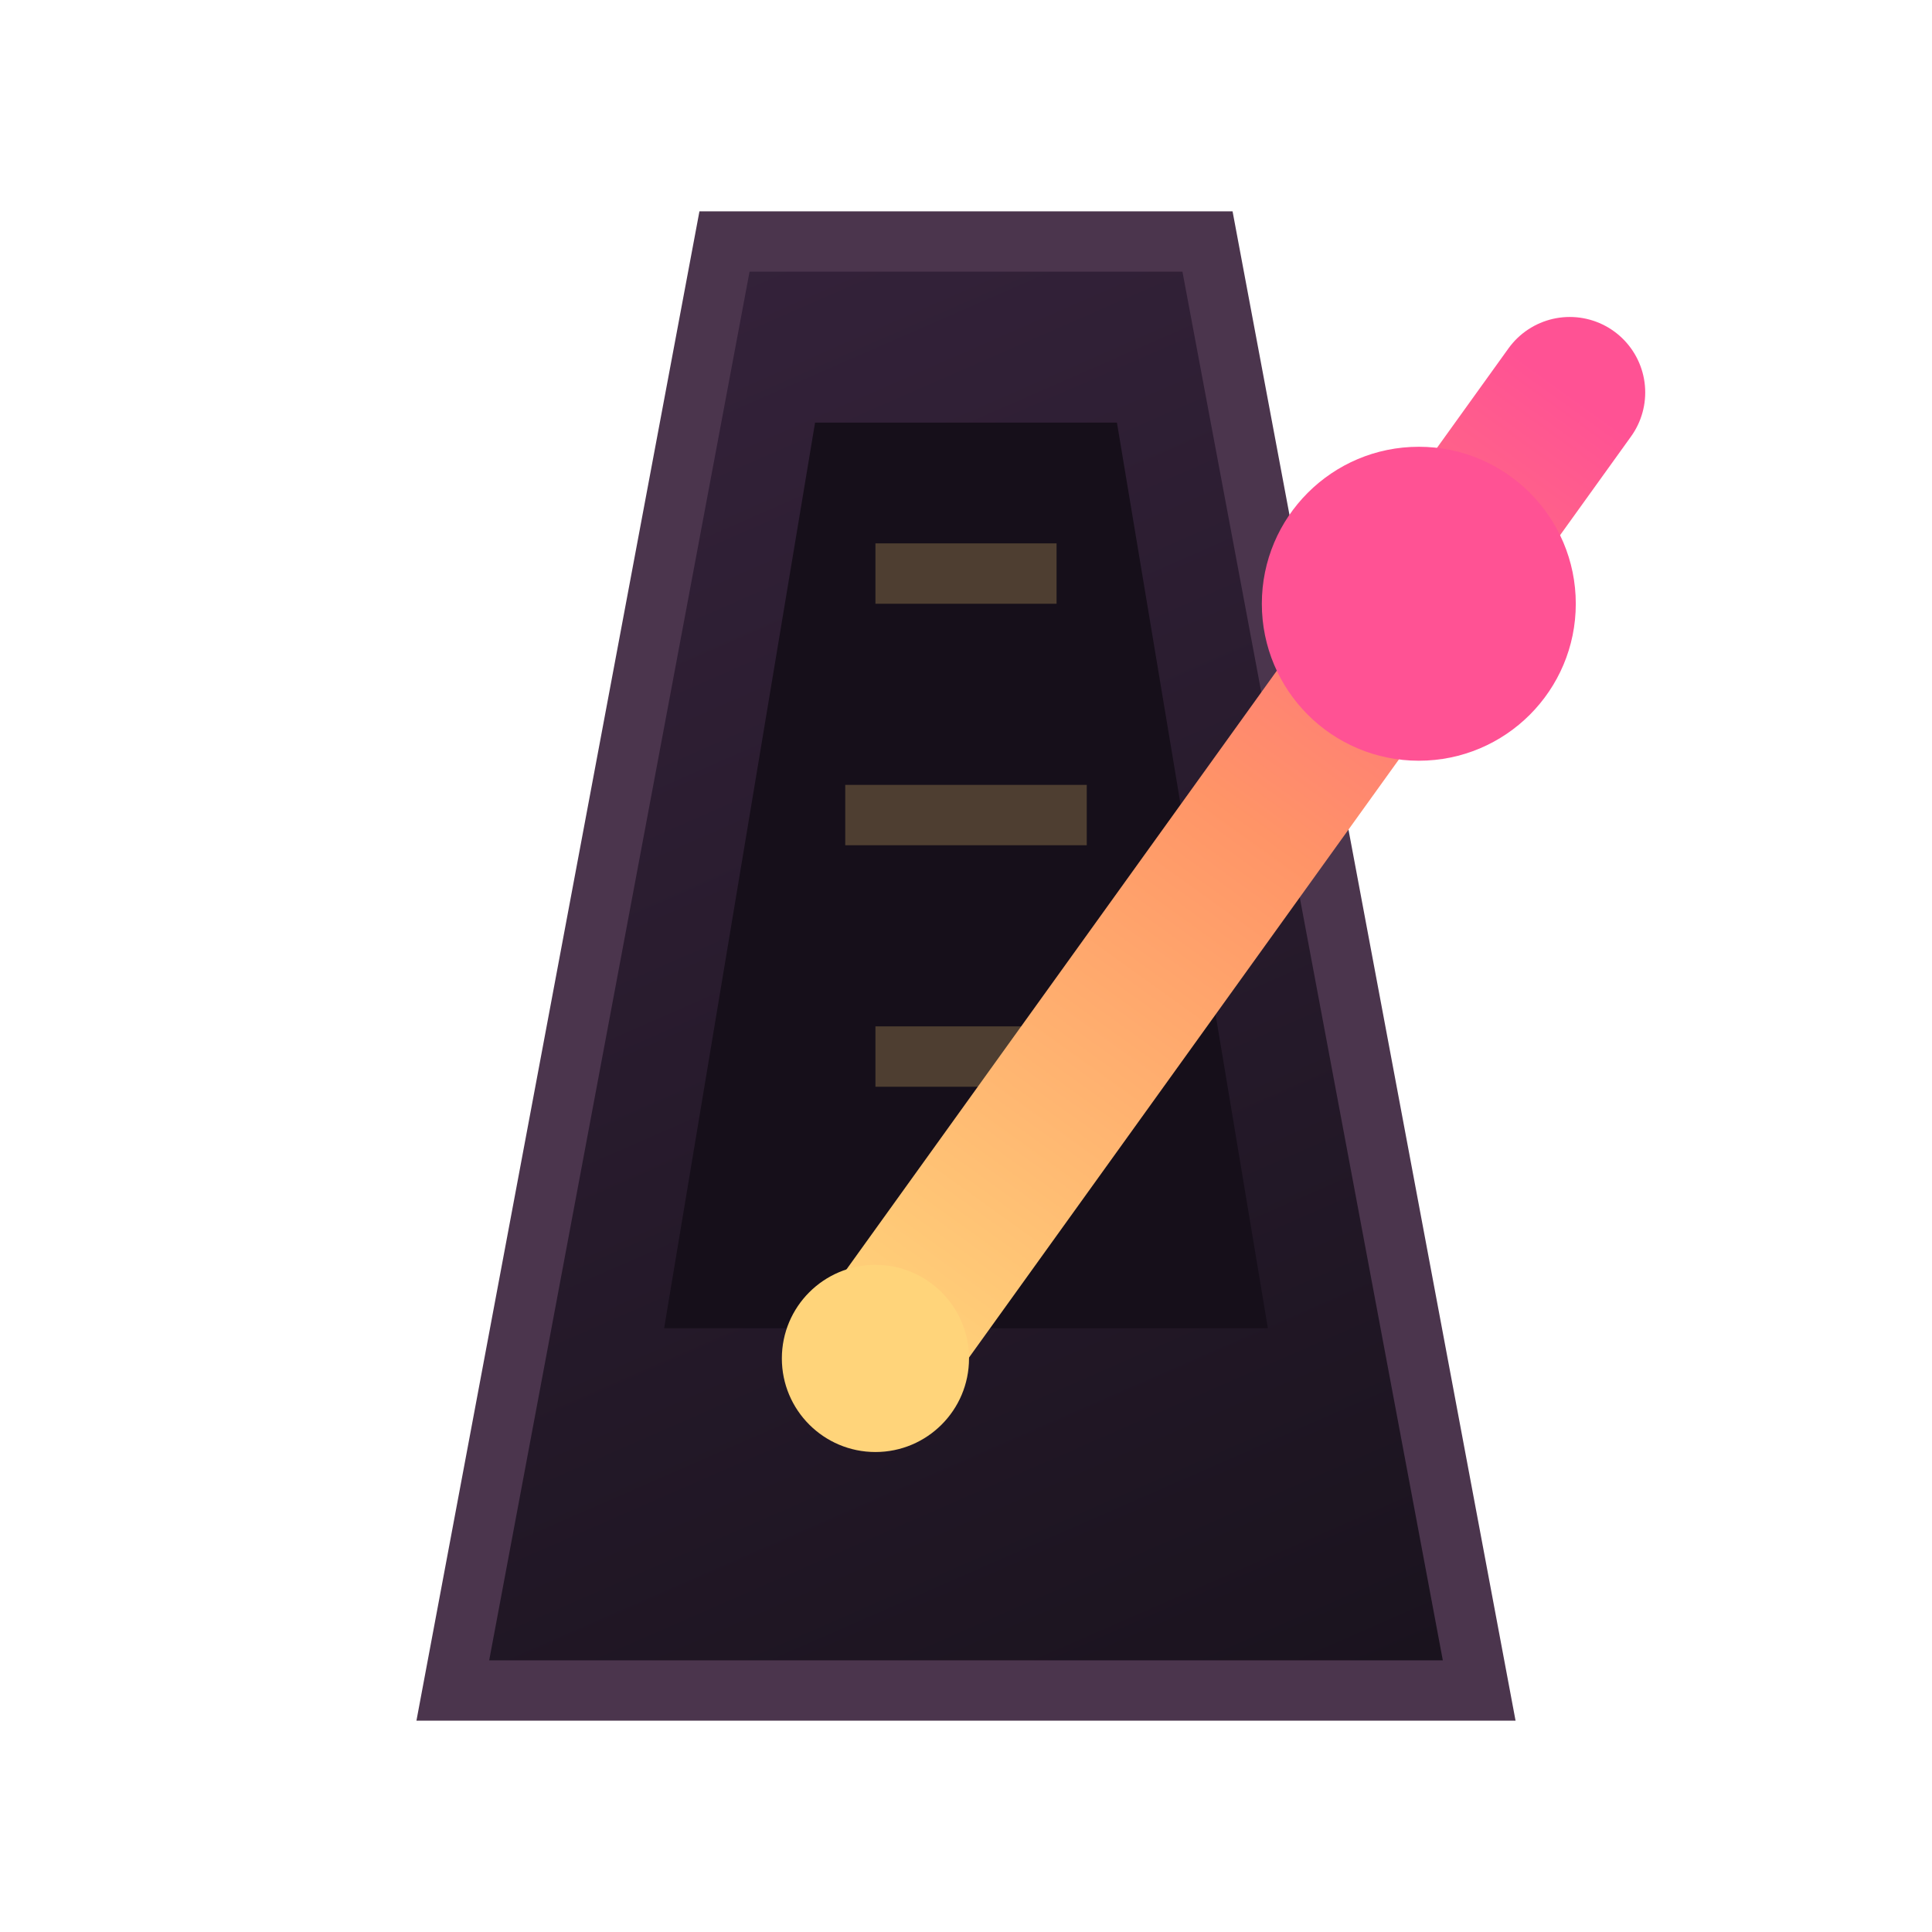
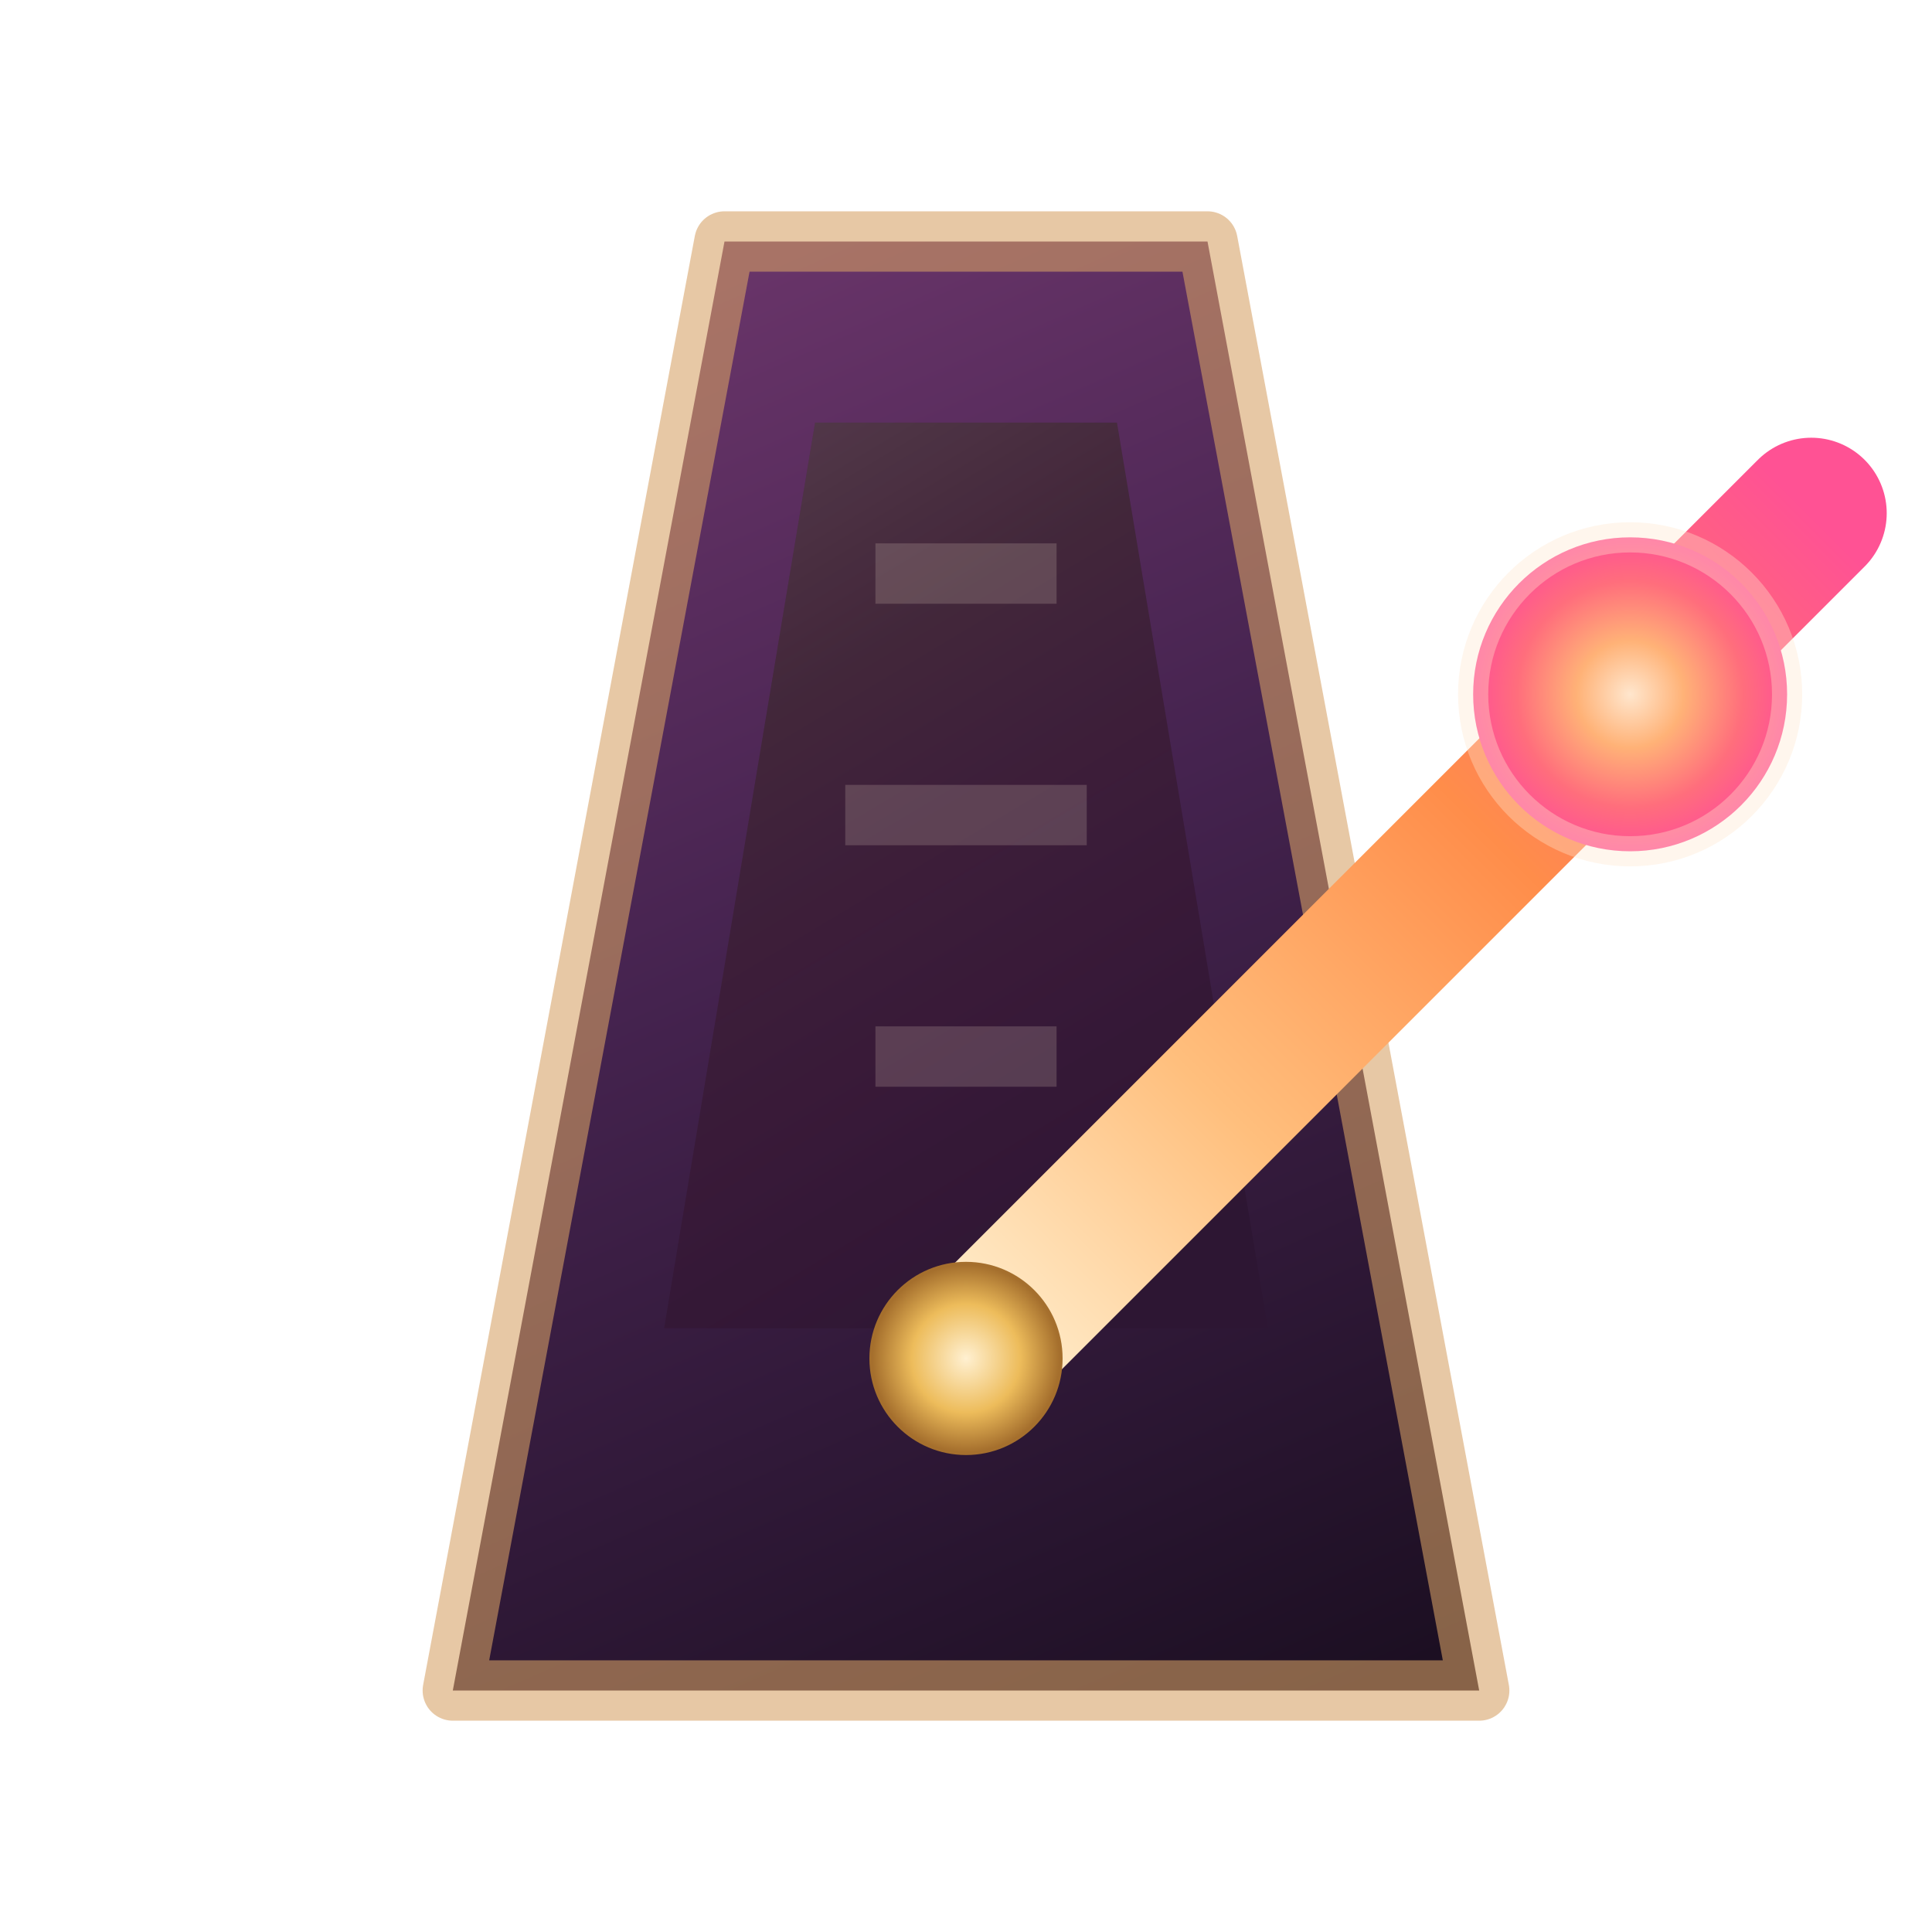
<svg xmlns="http://www.w3.org/2000/svg" viewBox="0 0 64 64">
  <defs>
    <linearGradient id="a" x1="24" x2="45" y1="8" y2="56" gradientUnits="userSpaceOnUse">
-       <stop stop-color="#34223a" />
-       <stop offset="1" stop-color="#1a131e" />
+       <stop stop-color="#6a356a" />
+       <stop offset=".42" stop-color="#45234f" />
+       <stop offset="1" stop-color="#1c0f22" />
    </linearGradient>
-     <linearGradient id="b" x1="29" x2="52" y1="45" y2="13" gradientUnits="userSpaceOnUse">
-       <stop stop-color="#ffd47a" />
-       <stop offset=".55" stop-color="#ff9467" />
+     <linearGradient id="c" x1="22" x2="40" y1="11" y2="41" gradientUnits="userSpaceOnUse">
+       <stop stop-color="#ffe9d5" stop-opacity=".22" />
+       <stop offset=".36" stop-color="#ffbf7d" stop-opacity=".1" />
+       <stop offset=".72" stop-color="#ff5294" stop-opacity=".05" />
+       <stop offset="1" stop-color="#ff5294" stop-opacity="0" />
+     </linearGradient>
+     <linearGradient id="b" x1="32" x2="60" y1="45" y2="17" gradientUnits="userSpaceOnUse">
+       <stop stop-color="#fff0d1" />
+       <stop offset=".3" stop-color="#ffbf7d" />
+       <stop offset=".62" stop-color="#ff8d4a" />
      <stop offset="1" stop-color="#ff5294" />
    </linearGradient>
+     <radialGradient id="d" cx="0" cy="0" r="1" gradientTransform="matrix(0 3.1 -3.1 0 32 45)" gradientUnits="userSpaceOnUse">
+       <stop stop-color="#fff0d1" />
+       <stop offset=".58" stop-color="#edbc5b" />
+       <stop offset="1" stop-color="#a56f2d" />
+     </radialGradient>
+     <radialGradient id="e" cx="0" cy="0" r="1" gradientTransform="matrix(0 5.2 -5.2 0 54 23)" gradientUnits="userSpaceOnUse">
+       <stop stop-color="#ffe6cd" />
+       <stop offset=".34" stop-color="#ffb277" />
+       <stop offset=".72" stop-color="#ff6e7c" />
+       <stop offset="1" stop-color="#ff5294" />
+     </radialGradient>
  </defs>
-   <path fill="url(#a)" stroke="#4b354d" stroke-width="2" d="M24 8H40L49 56H15Z" />
-   <path fill="#160f1a" d="M27 14h10l5 30H22z" />
-   <path fill="#ffd47a" fill-opacity=".24" d="M29 18h6v2h-6zm-1 8h8v2h-8zm1 8h6v2h-6z" />
-   <path stroke="url(#b)" stroke-linecap="round" stroke-width="5" d="M29 45 52 13" />
-   <circle cx="29" cy="45" r="3.1" fill="#ffd47a" />
-   <circle cx="47" cy="20" r="5.2" fill="#ff5294" />
+   <path fill="url(#a)" stroke="#d5a064" stroke-opacity=".58" stroke-linejoin="round" stroke-width="2" d="M24 8H40L49 56H15Z" />
+   <path fill="#2d1633" d="M27 14h10l5 30H22z" />
+   <path fill="url(#c)" d="M27 14h10l5 30H22z" />
+   <path fill="#f9e8d2" fill-opacity=".18" d="M29 18h6v2h-6zm-1 8h8v2h-8zm1 8h6v2h-6z" />
+   <path stroke="url(#b)" stroke-linecap="round" stroke-width="5" d="M32 45 60 17" />
+   <circle cx="32" cy="45" r="3.2" fill="url(#d)" />
+   <circle cx="54" cy="23" r="5.2" fill="url(#e)" stroke="#ffe6cd" stroke-opacity=".36" stroke-width="1" />
</svg>
